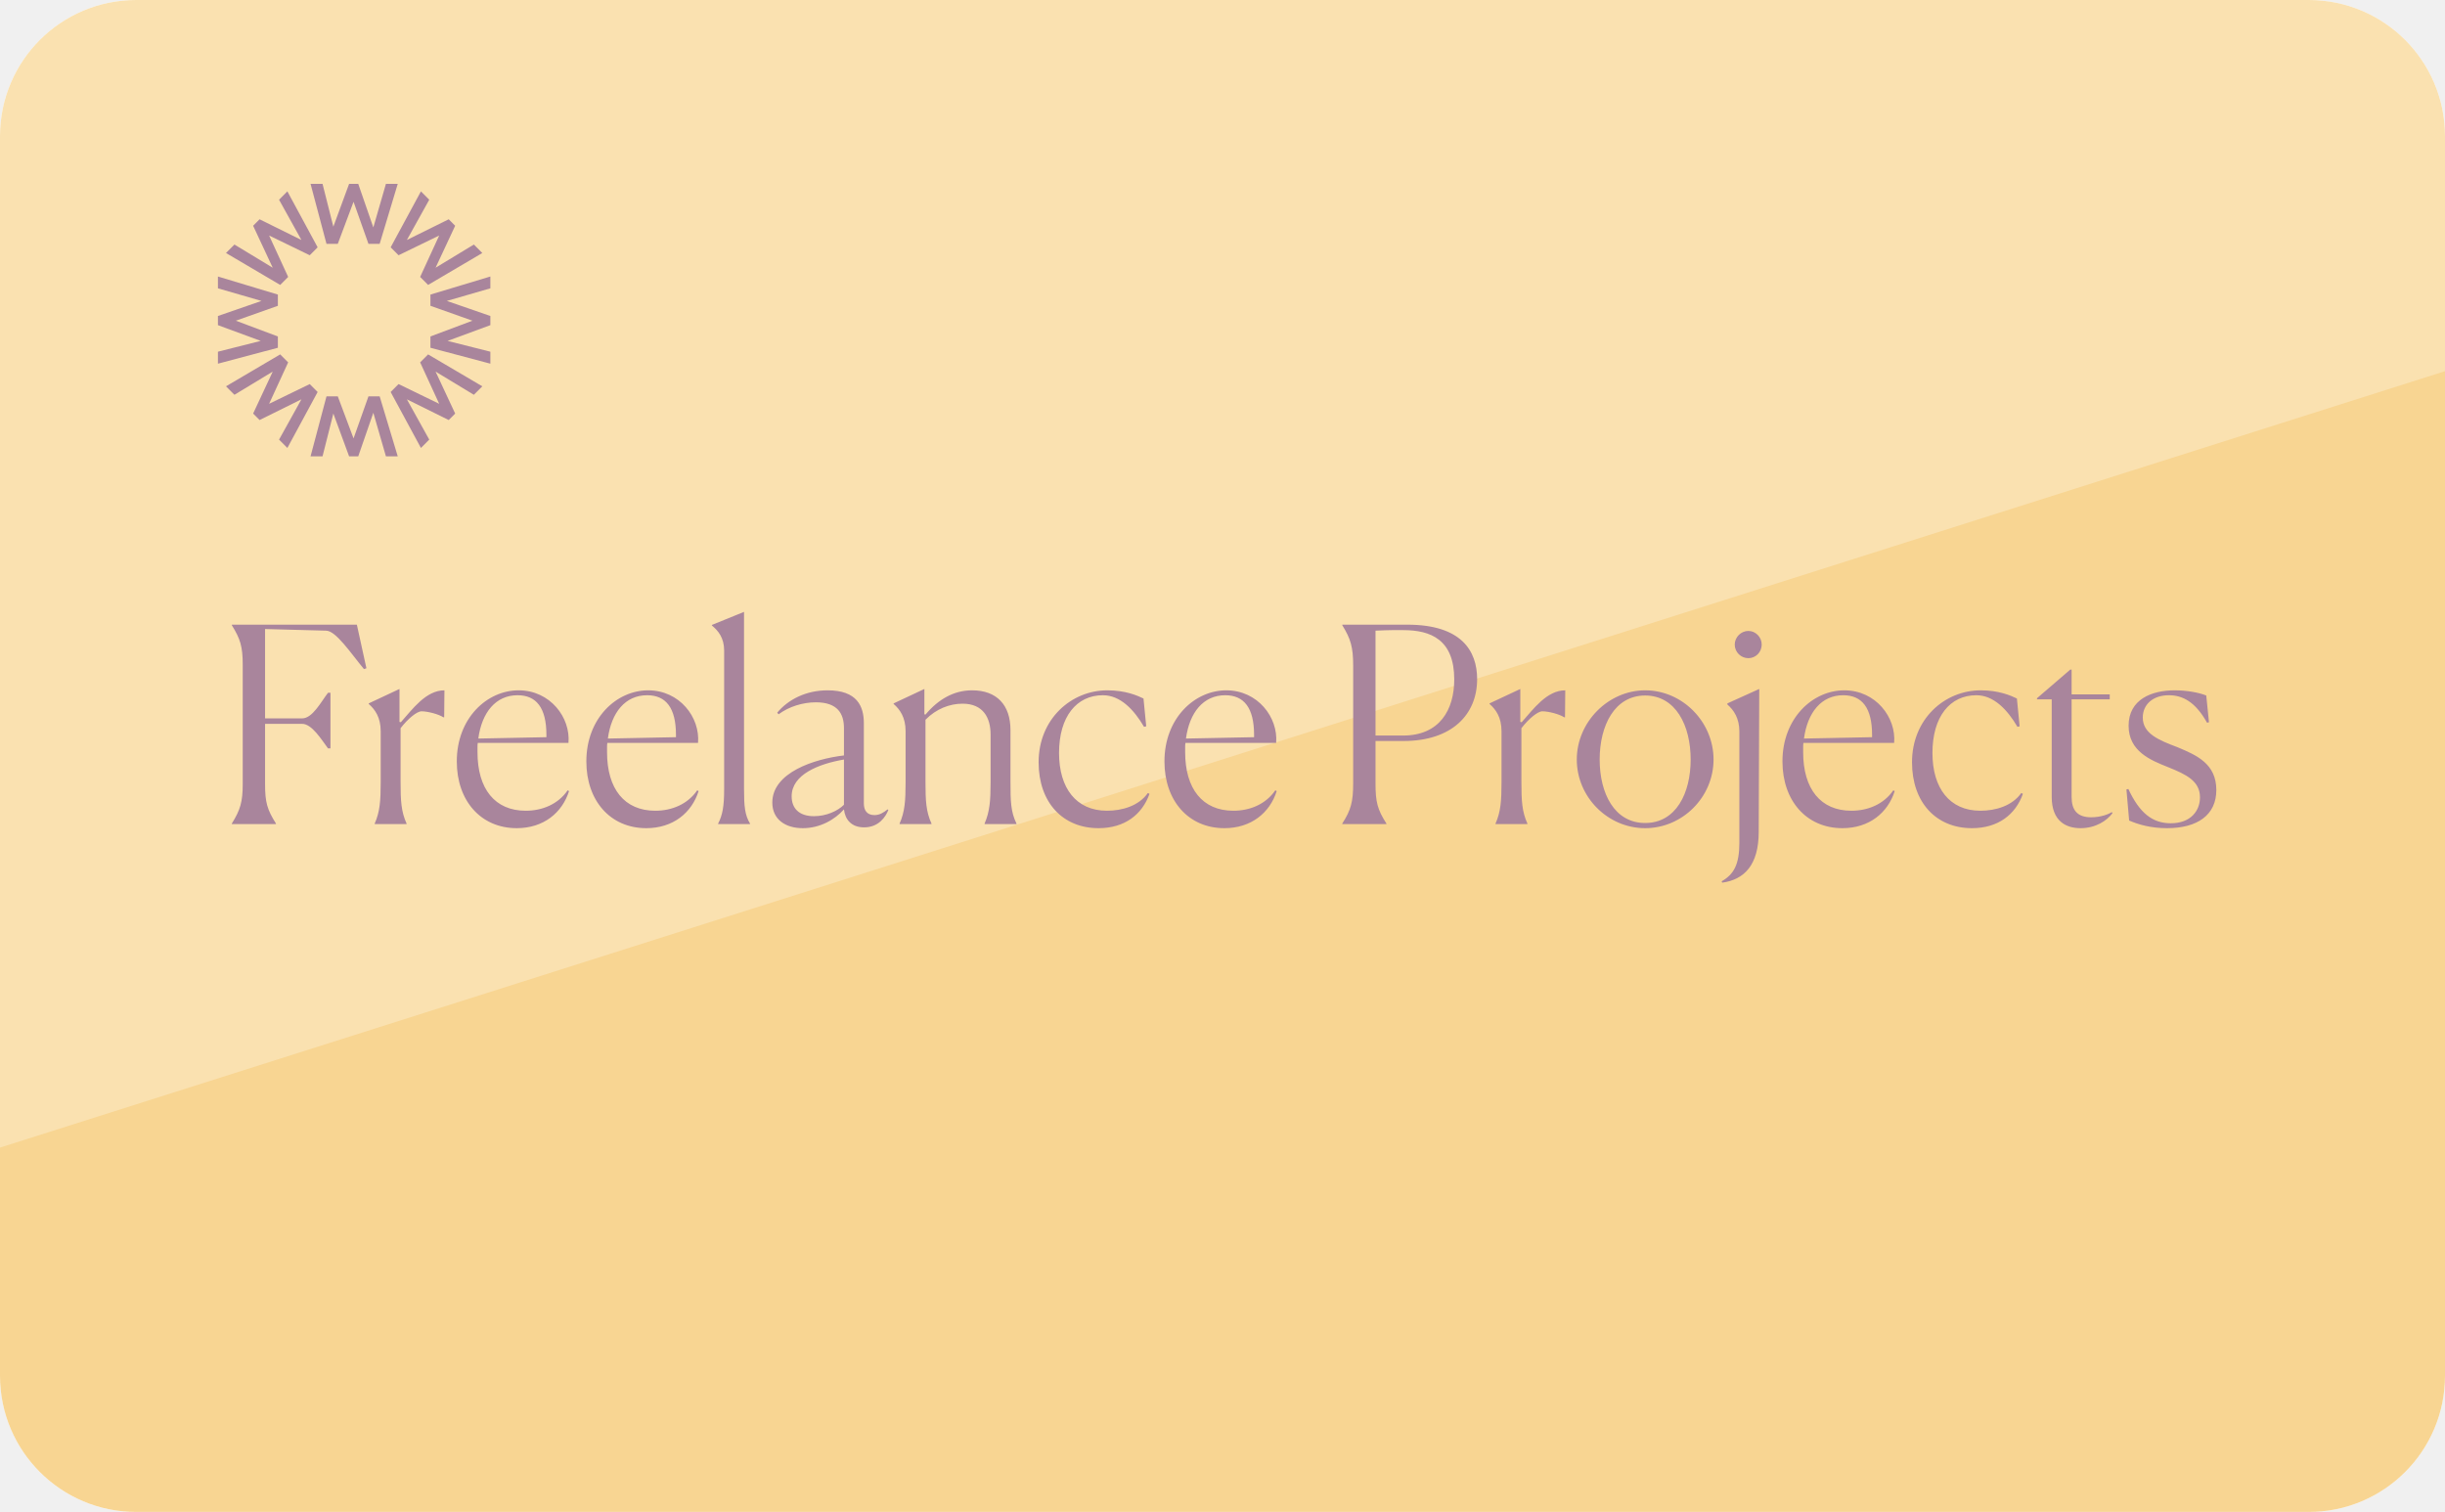
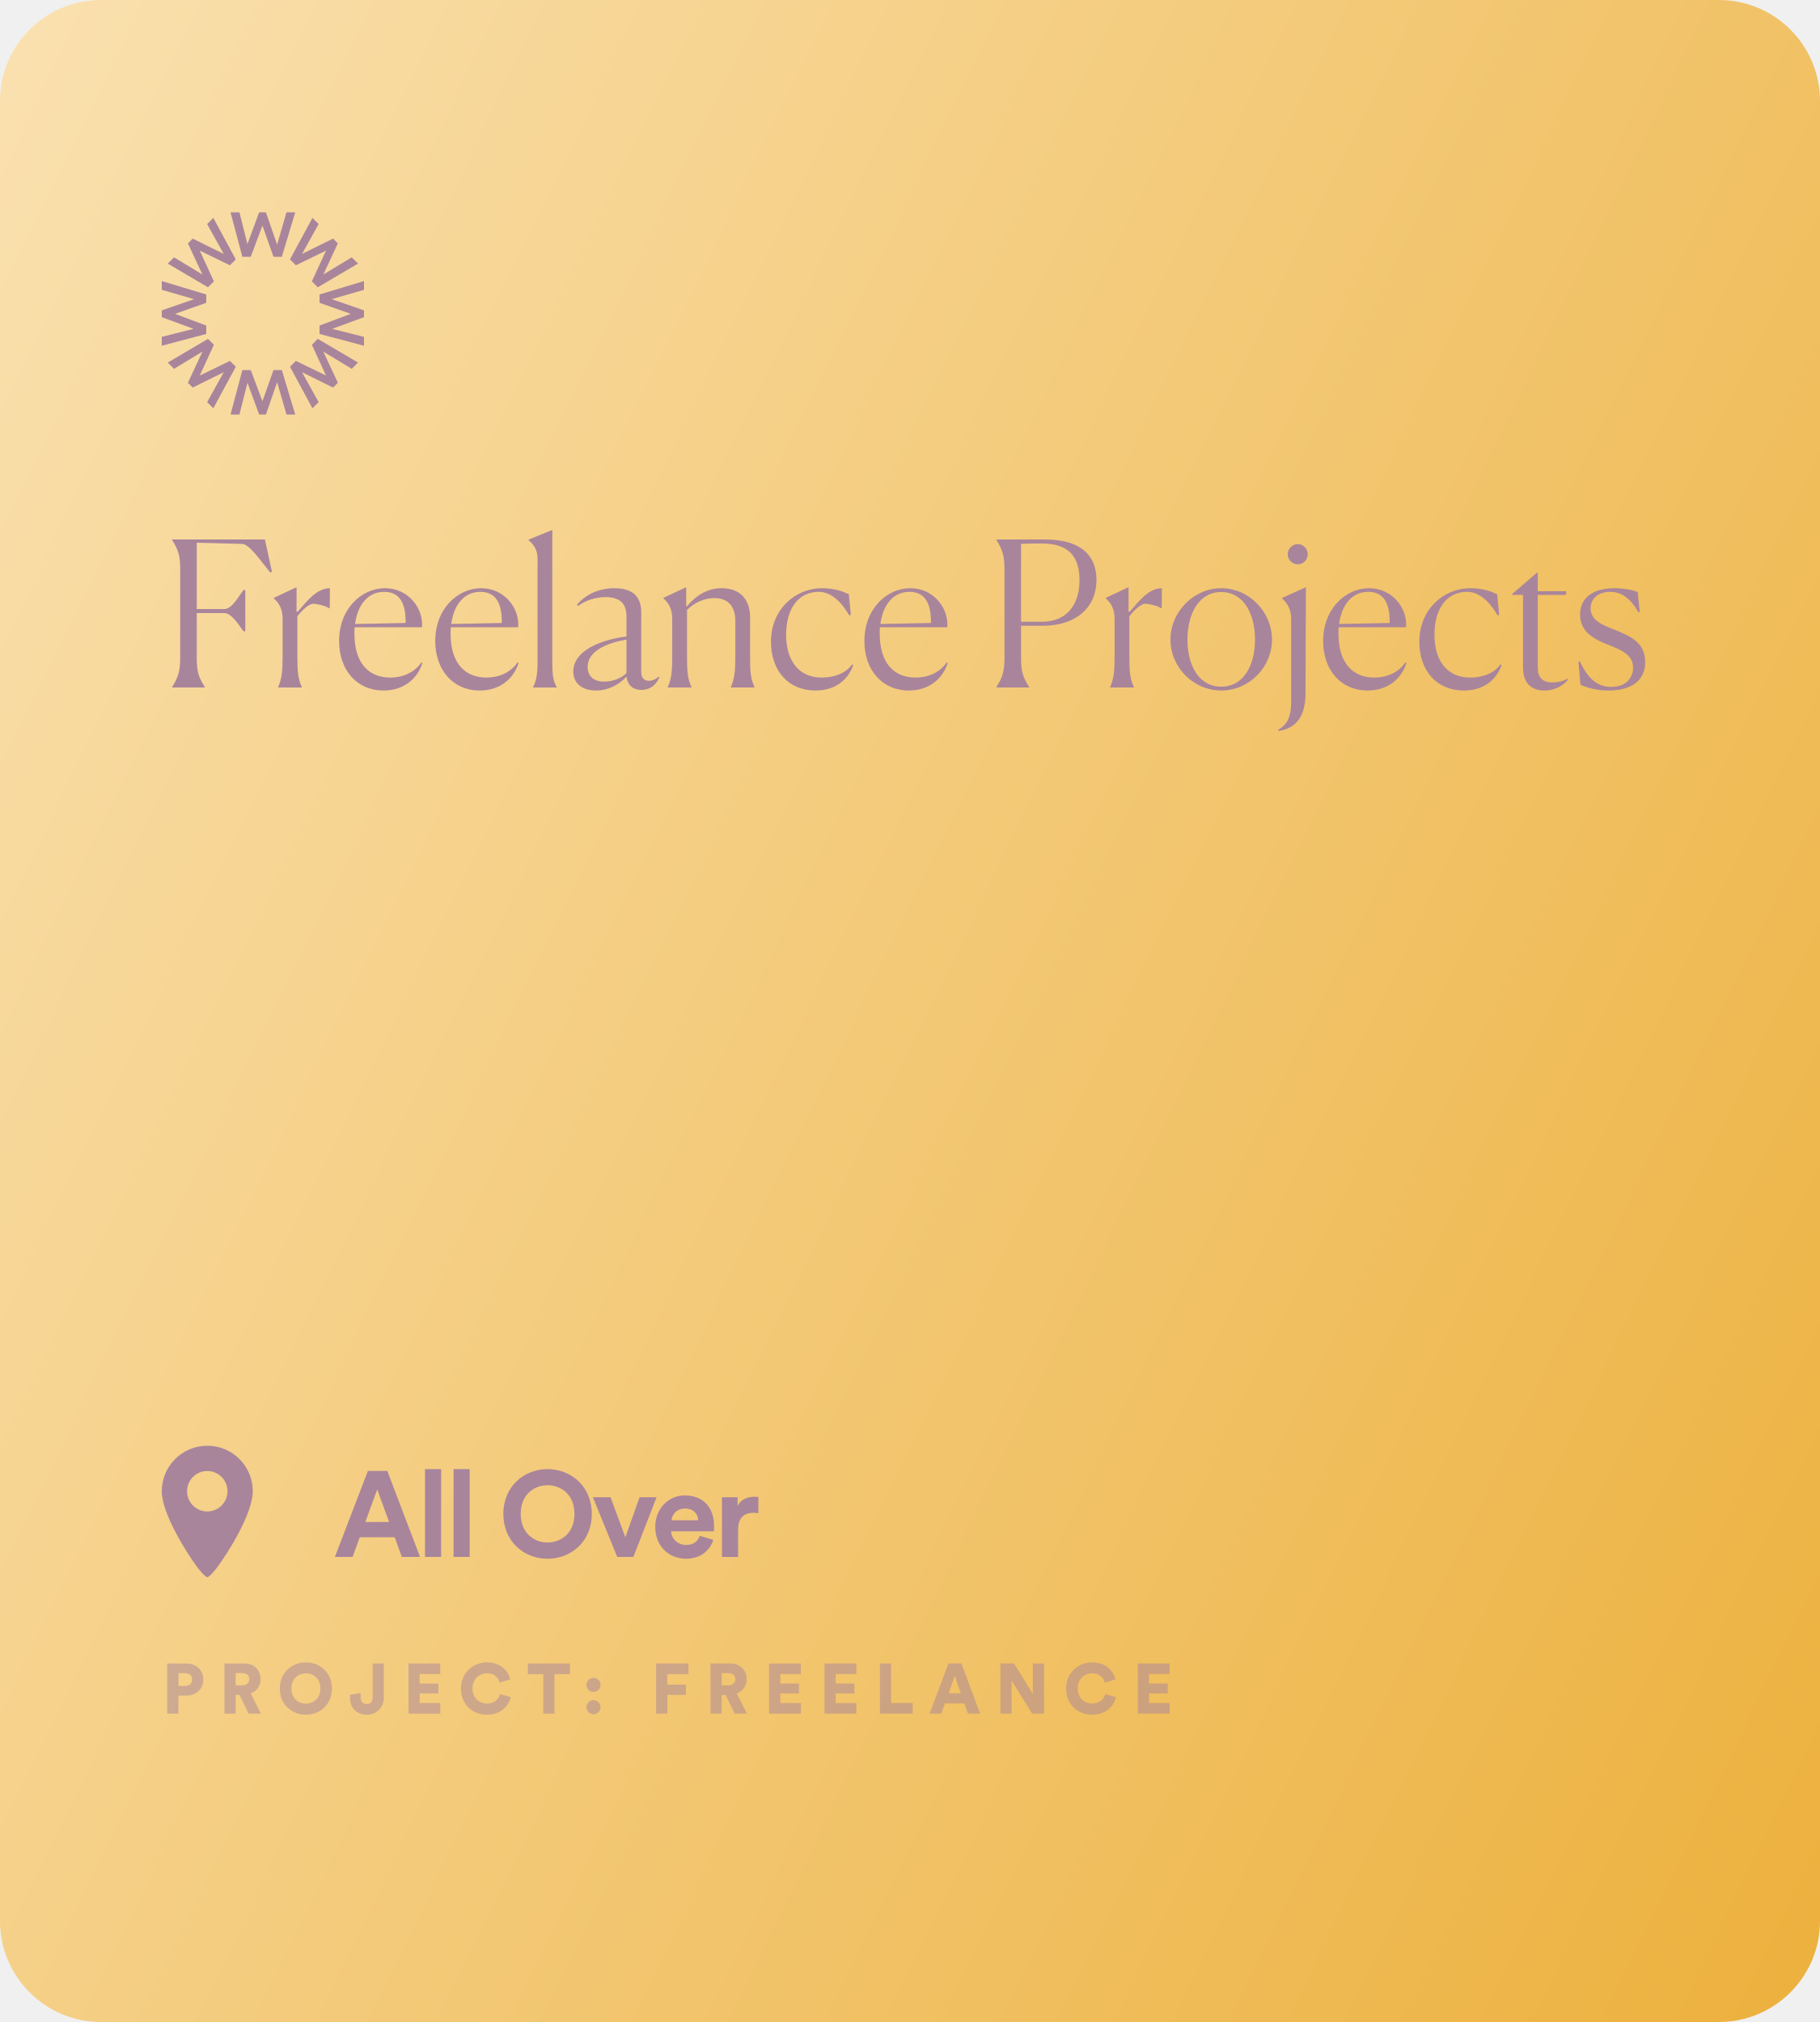
- <svg xmlns="http://www.w3.org/2000/svg" width="359" height="222" viewBox="0 0 359 222" fill="none">
-   <g id="Group 25 Copy 10">
-     <g id="Group 23">
-       <rect id="Mask" width="359" height="222" rx="20" fill="white" />
-       <mask id="mask0" mask-type="alpha" maskUnits="userSpaceOnUse" x="0" y="0" width="359" height="222">
-         <rect id="Mask_2" width="359" height="222" rx="20" fill="white" />
-       </mask>
-       <g mask="url(#mask0)">
-         <g id="Group 23_2">
-           <rect id="Rectangle" width="359" height="222" fill="#F8D592" />
-           <path id="Gradient BG Copy" fill-rule="evenodd" clip-rule="evenodd" d="M0 0H359V54.5L0 168.5L0 0Z" fill="#FAE1B0" />
-         </g>
-       </g>
-     </g>
-     <g id="Group 143">
-       <path id="Combined Shape" fill-rule="evenodd" clip-rule="evenodd" d="M49.598 35.8L51.912 29.629L54.1 35.8H55.747L58.4 27H56.665L54.816 33.393L52.603 27H51.258L48.945 33.282L47.36 27H45.6L47.939 35.8H49.598ZM39.513 34.58L42.31 40.661L41.142 41.835L33.183 37.149L34.422 35.904L40.044 39.31L37.167 33.148L38.114 32.197L44.258 35.237L40.973 29.325L42.195 28.098L46.639 36.313L45.479 37.478L39.513 34.58ZM39.513 59.291L42.31 53.209L41.142 52.036L33.183 56.722L34.422 57.966L40.044 54.561L37.167 60.723L38.114 61.674L44.258 58.633L40.973 64.546L42.195 65.773L46.639 57.557L45.479 56.393L39.513 59.291ZM51.912 64.371L49.598 58.2H47.939L45.6 67H47.36L48.945 60.718L51.258 67H52.603L54.816 60.607L56.665 67H58.4L55.747 58.2H54.1L51.912 64.371ZM40.8 49.402L34.629 47.088L40.8 44.9V43.253L32 40.6V42.335L38.393 44.184L32 46.397V47.742L38.282 50.055L32 51.64V53.4L40.8 51.061V49.402ZM64.487 34.58L61.69 40.661L62.858 41.835L70.817 37.149L69.578 35.904L63.956 39.31L66.833 33.148L65.886 32.197L59.742 35.237L63.027 29.325L61.805 28.098L57.361 36.313L58.521 37.478L64.487 34.58ZM61.69 53.209L64.487 59.291L58.521 56.393L57.361 57.557L61.805 65.773L63.027 64.546L59.742 58.633L65.886 61.674L66.833 60.723L63.956 54.561L69.578 57.966L70.817 56.722L62.858 52.036L61.69 53.209ZM69.371 47.088L63.2 49.402V51.061L72 53.4V51.64L65.718 50.055L72 47.742V46.397L65.607 44.184L72 42.335V40.6L63.2 43.253V44.9L69.371 47.088Z" fill="#A9859C" />
-       <path id="Freelance Projects" d="M40.52 121V120.92C39.24 118.88 38.92 117.84 38.92 115.12V106.28H44.36C45.8 106.28 47.2 108.6 48.16 109.88H48.52V101.72H48.16C47.12 103.08 45.88 105.48 44.36 105.48H38.92V92.36L47.88 92.6C49.32 92.6 51.52 95.92 53.44 98.24L53.8 98.12L52.4 91.72H34.04V91.8C35.28 93.8 35.64 94.92 35.64 97.6V115.12C35.64 117.76 35.28 118.92 34.04 120.92V121H40.52ZM55.018 120.92V121H59.698V120.92C58.898 119.16 58.818 117.56 58.818 114.8V106.92C59.898 105.52 61.218 104.44 61.898 104.44C62.818 104.44 64.458 104.88 65.098 105.32H65.218L65.258 101.36C62.538 101.36 60.578 104.12 58.858 106.04L58.658 106V101.16L54.138 103.28V103.36C55.058 104.16 55.898 105.32 55.898 107.36V114.84C55.898 117.6 55.778 119.2 55.018 120.92ZM83.55 116.16L83.35 116.04C81.95 118.08 79.63 119.04 77.19 119.04C72.67 119.04 70.11 115.84 70.11 110.44V109.76C70.11 109.52 70.11 109.28 70.15 109.08H83.47C83.79 105.36 80.79 101.36 76.15 101.36C71.51 101.36 67.07 105.44 67.07 111.8C67.07 117.56 70.59 121.6 75.87 121.6C79.83 121.6 82.55 119.32 83.55 116.16ZM75.99 102.08C78.75 102.08 80.23 103.92 80.23 107.92V108.24L70.23 108.44C70.75 104.6 72.79 102.08 75.99 102.08ZM102.573 116.16L102.373 116.04C100.973 118.08 98.653 119.04 96.213 119.04C91.693 119.04 89.133 115.84 89.133 110.44V109.76C89.133 109.52 89.133 109.28 89.173 109.08H102.493C102.813 105.36 99.813 101.36 95.173 101.36C90.533 101.36 86.093 105.44 86.093 111.8C86.093 117.56 89.613 121.6 94.893 121.6C98.853 121.6 101.573 119.32 102.573 116.16ZM95.013 102.08C97.773 102.08 99.253 103.92 99.253 107.92V108.24L89.253 108.44C89.773 104.6 91.813 102.08 95.013 102.08ZM105.446 120.92V121H110.126V120.92C109.366 119.68 109.246 118.36 109.246 115.84V89.84L104.526 91.76V91.84C105.446 92.6 106.326 93.64 106.326 95.52V115.88C106.326 118.4 106.086 119.68 105.446 120.92ZM119.519 119.84C117.279 119.84 116.239 118.64 116.239 116.92C116.239 113.72 120.199 112.16 123.919 111.52V118.16C122.999 119.08 121.319 119.84 119.519 119.84ZM126.879 121.48C128.999 121.48 130.039 119.96 130.439 118.92L130.319 118.84C129.719 119.32 129.159 119.68 128.399 119.68C127.279 119.68 126.839 118.96 126.839 117.96V106.2C126.839 103.68 125.839 101.36 121.519 101.36C118.319 101.36 115.719 102.72 114.119 104.64L114.319 104.88C115.879 103.72 117.919 103.12 119.799 103.12C122.999 103.12 123.919 104.8 123.919 106.92V110.92C119.519 111.44 113.399 113.44 113.399 117.84C113.399 120.28 115.279 121.6 117.879 121.6C120.439 121.6 122.599 120.32 123.919 118.84C124.079 120.32 124.999 121.48 126.879 121.48ZM136.769 121V120.92C135.969 119.16 135.889 117.56 135.889 114.8V105.68C137.449 104.08 139.449 103.32 141.329 103.32C144.369 103.32 145.449 105.4 145.449 107.84V114.84C145.449 117.52 145.329 119.16 144.569 120.92V121H149.249V120.92C148.409 119.2 148.369 117.64 148.369 114.8V107.2C148.369 103.56 146.409 101.36 142.729 101.36C140.049 101.36 137.769 102.68 135.889 104.92L135.729 104.88V101.16L131.209 103.28V103.36C132.129 104.16 132.969 105.32 132.969 107.36V114.84C132.969 117.6 132.849 119.2 132.089 120.92V121H136.769ZM168.78 116.56L168.54 116.44C167.22 118.32 164.78 119.04 162.54 119.04C158.02 119.04 155.5 115.72 155.5 110.56C155.5 105.24 158.06 102.08 161.94 102.08C164.5 102.08 166.5 104.2 167.98 106.72L168.3 106.64L167.9 102.56C166.98 102.12 165.26 101.36 162.58 101.36C157.3 101.36 152.5 105.56 152.5 111.92C152.5 117.84 156.06 121.6 161.3 121.6C165.14 121.6 167.7 119.6 168.78 116.56ZM187.456 116.16L187.256 116.04C185.856 118.08 183.536 119.04 181.096 119.04C176.576 119.04 174.016 115.84 174.016 110.44V109.76C174.016 109.52 174.016 109.28 174.056 109.08H187.376C187.696 105.36 184.696 101.36 180.056 101.36C175.416 101.36 170.976 105.44 170.976 111.8C170.976 117.56 174.496 121.6 179.776 121.6C183.736 121.6 186.456 119.32 187.456 116.16ZM179.896 102.08C182.656 102.08 184.136 103.92 184.136 107.92V108.24L174.136 108.44C174.656 104.6 176.696 102.08 179.896 102.08ZM197.087 120.92V121H203.567V120.92C202.247 118.84 201.967 117.76 201.967 115V108.8H206.087C213.087 108.8 216.887 105 216.887 99.72C216.887 95.48 214.487 91.72 206.647 91.72H197.087V91.8C198.327 93.8 198.687 95.04 198.687 97.72V115C198.687 117.72 198.367 118.92 197.087 120.92ZM206.047 92.52C210.087 92.52 213.527 93.92 213.527 99.76C213.527 104.24 211.367 108 206.007 108H201.967V92.6C202.967 92.56 203.807 92.52 204.407 92.52H206.047ZM219.589 120.92V121H224.269V120.92C223.469 119.16 223.389 117.56 223.389 114.8V106.92C224.469 105.52 225.789 104.44 226.469 104.44C227.389 104.44 229.029 104.88 229.669 105.32H229.789L229.829 101.36C227.109 101.36 225.149 104.12 223.429 106.04L223.229 106V101.16L218.709 103.28V103.36C219.629 104.16 220.469 105.32 220.469 107.36V114.84C220.469 117.6 220.349 119.2 219.589 120.92ZM241.56 121.6C247.04 121.6 251.6 117.04 251.6 111.52C251.6 106 247.04 101.36 241.56 101.36C236.16 101.36 231.52 106 231.52 111.52C231.52 117.04 236.08 121.6 241.56 121.6ZM241.56 120.84C237.04 120.84 234.88 116.48 234.88 111.52C234.88 106.52 237.08 102.12 241.56 102.12C246.04 102.12 248.24 106.52 248.24 111.52C248.24 116.48 246.08 120.84 241.56 120.84ZM258.671 94.64C258.671 93.56 257.791 92.64 256.711 92.64C255.631 92.64 254.711 93.56 254.711 94.64C254.711 95.76 255.631 96.64 256.711 96.64C257.791 96.64 258.671 95.76 258.671 94.64ZM252.791 129.4L252.871 129.6C256.111 129.16 258.231 127 258.231 122.16L258.311 101.16L253.631 103.28V103.44C254.551 104.24 255.391 105.44 255.391 107.4V123.76C255.391 126.96 254.551 128.4 252.791 129.4ZM278.198 116.16L277.998 116.04C276.598 118.08 274.278 119.04 271.838 119.04C267.318 119.04 264.758 115.84 264.758 110.44V109.76C264.758 109.52 264.758 109.28 264.798 109.08H278.118C278.438 105.36 275.438 101.36 270.798 101.36C266.158 101.36 261.718 105.44 261.718 111.8C261.718 117.56 265.238 121.6 270.518 121.6C274.478 121.6 277.198 119.32 278.198 116.16ZM270.638 102.08C273.398 102.08 274.878 103.92 274.878 107.92V108.24L264.878 108.44C265.398 104.6 267.438 102.08 270.638 102.08ZM297.022 116.56L296.782 116.44C295.462 118.32 293.022 119.04 290.782 119.04C286.262 119.04 283.742 115.72 283.742 110.56C283.742 105.24 286.302 102.08 290.182 102.08C292.742 102.08 294.742 104.2 296.222 106.72L296.542 106.64L296.142 102.56C295.222 102.12 293.502 101.36 290.822 101.36C285.542 101.36 280.742 105.56 280.742 111.92C280.742 117.84 284.302 121.6 289.542 121.6C293.382 121.6 295.942 119.6 297.022 116.56ZM305.494 121.6C307.734 121.6 309.374 120.48 310.174 119.4L310.094 119.24C309.654 119.52 308.494 120 307.054 120C305.014 120 304.174 118.96 304.174 117V102.68H309.774V101.96H304.174V98.32H303.974L299.094 102.52V102.68H301.254V117C301.254 120.6 303.374 121.6 305.494 121.6ZM324.344 106.04L323.944 102.12C322.864 101.68 321.064 101.36 319.304 101.36C315.944 101.36 312.544 102.68 312.544 106.56C312.544 110.28 315.704 111.6 318.344 112.64C321.024 113.72 323.024 114.68 323.024 117.08C323.024 119.04 321.664 120.88 318.744 120.88C316.024 120.88 314.144 119.36 312.504 115.84L312.224 115.92L312.624 120.48C314.024 121.08 315.824 121.6 318.184 121.6C322.624 121.6 325.424 119.68 325.424 116C325.424 112.12 322.504 110.88 319.744 109.72C316.984 108.68 314.624 107.72 314.624 105.36C314.624 103.44 316.104 102.08 318.464 102.08C320.384 102.08 322.304 102.96 324.064 106.12L324.344 106.04Z" fill="#A9859C" />
-     </g>
-   </g>
+ <svg xmlns="http://www.w3.org/2000/svg" width="360" height="400" viewBox="0 0 360 400" fill="none">
+   <rect width="360" height="400" rx="20" fill="url(#paint0_linear)" />
+   <path fill-rule="evenodd" clip-rule="evenodd" d="M49.598 50.8L51.912 44.629L54.1 50.8H55.747L58.4 42H56.665L54.816 48.393L52.603 42H51.258L48.945 48.282L47.36 42H45.6L47.939 50.8H49.598ZM39.513 49.58L42.31 55.661L41.142 56.835L33.183 52.149L34.422 50.904L40.044 54.31L37.167 48.148L38.114 47.197L44.258 50.237L40.973 44.325L42.195 43.098L46.639 51.313L45.479 52.478L39.513 49.58ZM39.513 74.291L42.31 68.21L41.142 67.036L33.183 71.722L34.422 72.966L40.044 69.561L37.167 75.723L38.114 76.674L44.258 73.633L40.973 79.546L42.195 80.773L46.639 72.557L45.479 71.393L39.513 74.291ZM51.912 79.371L49.598 73.2H47.939L45.6 82H47.36L48.945 75.718L51.258 82H52.603L54.816 75.607L56.665 82H58.4L55.747 73.2H54.1L51.912 79.371ZM40.8 64.402L34.629 62.088L40.8 59.9V58.253L32 55.6V57.335L38.393 59.184L32 61.397V62.742L38.282 65.055L32 66.64V68.4L40.8 66.061V64.402ZM64.487 49.58L61.69 55.661L62.858 56.835L70.817 52.149L69.578 50.904L63.956 54.31L66.833 48.148L65.886 47.197L59.742 50.237L63.027 44.325L61.805 43.098L57.361 51.313L58.521 52.478L64.487 49.58ZM61.69 68.21L64.487 74.291L58.521 71.393L57.361 72.557L61.805 80.773L63.027 79.546L59.742 73.633L65.886 76.674L66.833 75.723L63.956 69.561L69.578 72.966L70.817 71.722L62.858 67.036L61.69 68.21ZM69.371 62.088L63.2 64.402V66.061L72 68.4V66.64L65.718 65.055L72 62.742V61.397L65.607 59.184L72 57.335V55.6L63.2 58.253V59.9L69.371 62.088Z" fill="#A9859C" />
+   <path d="M40.52 136V135.92C39.24 133.88 38.92 132.84 38.92 130.12V121.28H44.36C45.8 121.28 47.2 123.6 48.16 124.88H48.52V116.72H48.16C47.12 118.08 45.88 120.48 44.36 120.48H38.92V107.36L47.88 107.6C49.32 107.6 51.52 110.92 53.44 113.24L53.8 113.12L52.4 106.72H34.04V106.8C35.28 108.8 35.64 109.92 35.64 112.6V130.12C35.64 132.76 35.28 133.92 34.04 135.92V136H40.52ZM55.018 135.92V136H59.698V135.92C58.898 134.16 58.818 132.56 58.818 129.8V121.92C59.898 120.52 61.218 119.44 61.898 119.44C62.818 119.44 64.458 119.88 65.098 120.32H65.218L65.258 116.36C62.538 116.36 60.578 119.12 58.858 121.04L58.658 121V116.16L54.138 118.28V118.36C55.058 119.16 55.898 120.32 55.898 122.36V129.84C55.898 132.6 55.778 134.2 55.018 135.92ZM83.55 131.16L83.35 131.04C81.95 133.08 79.63 134.04 77.19 134.04C72.67 134.04 70.11 130.84 70.11 125.44V124.76C70.11 124.52 70.11 124.28 70.15 124.08H83.47C83.79 120.36 80.79 116.36 76.15 116.36C71.51 116.36 67.07 120.44 67.07 126.8C67.07 132.56 70.59 136.6 75.87 136.6C79.83 136.6 82.55 134.32 83.55 131.16ZM75.99 117.08C78.75 117.08 80.23 118.92 80.23 122.92V123.24L70.23 123.44C70.75 119.6 72.79 117.08 75.99 117.08ZM102.573 131.16L102.373 131.04C100.973 133.08 98.653 134.04 96.213 134.04C91.693 134.04 89.133 130.84 89.133 125.44V124.76C89.133 124.52 89.133 124.28 89.173 124.08H102.493C102.813 120.36 99.813 116.36 95.173 116.36C90.533 116.36 86.093 120.44 86.093 126.8C86.093 132.56 89.613 136.6 94.893 136.6C98.853 136.6 101.573 134.32 102.573 131.16ZM95.013 117.08C97.773 117.08 99.253 118.92 99.253 122.92V123.24L89.253 123.44C89.773 119.6 91.813 117.08 95.013 117.08ZM105.446 135.92V136H110.126V135.92C109.366 134.68 109.246 133.36 109.246 130.84V104.84L104.526 106.76V106.84C105.446 107.6 106.326 108.64 106.326 110.52V130.88C106.326 133.4 106.086 134.68 105.446 135.92ZM119.519 134.84C117.279 134.84 116.239 133.64 116.239 131.92C116.239 128.72 120.199 127.16 123.919 126.52V133.16C122.999 134.08 121.319 134.84 119.519 134.84ZM126.879 136.48C128.999 136.48 130.039 134.96 130.439 133.92L130.319 133.84C129.719 134.32 129.159 134.68 128.399 134.68C127.279 134.68 126.839 133.96 126.839 132.96V121.2C126.839 118.68 125.839 116.36 121.519 116.36C118.319 116.36 115.719 117.72 114.119 119.64L114.319 119.88C115.879 118.72 117.919 118.12 119.799 118.12C122.999 118.12 123.919 119.8 123.919 121.92V125.92C119.519 126.44 113.399 128.44 113.399 132.84C113.399 135.28 115.279 136.6 117.879 136.6C120.439 136.6 122.599 135.32 123.919 133.84C124.079 135.32 124.999 136.48 126.879 136.48ZM136.769 136V135.92C135.969 134.16 135.889 132.56 135.889 129.8V120.68C137.449 119.08 139.449 118.32 141.329 118.32C144.369 118.32 145.449 120.4 145.449 122.84V129.84C145.449 132.52 145.329 134.16 144.569 135.92V136H149.249V135.92C148.409 134.2 148.369 132.64 148.369 129.8V122.2C148.369 118.56 146.409 116.36 142.729 116.36C140.049 116.36 137.769 117.68 135.889 119.92L135.729 119.88V116.16L131.209 118.28V118.36C132.129 119.16 132.969 120.32 132.969 122.36V129.84C132.969 132.6 132.849 134.2 132.089 135.92V136H136.769ZM168.78 131.56L168.54 131.44C167.22 133.32 164.78 134.04 162.54 134.04C158.02 134.04 155.5 130.72 155.5 125.56C155.5 120.24 158.06 117.08 161.94 117.08C164.5 117.08 166.5 119.2 167.98 121.72L168.3 121.64L167.9 117.56C166.98 117.12 165.26 116.36 162.58 116.36C157.3 116.36 152.5 120.56 152.5 126.92C152.5 132.84 156.06 136.6 161.3 136.6C165.14 136.6 167.7 134.6 168.78 131.56ZM187.456 131.16L187.256 131.04C185.856 133.08 183.536 134.04 181.096 134.04C176.576 134.04 174.016 130.84 174.016 125.44V124.76C174.016 124.52 174.016 124.28 174.056 124.08H187.376C187.696 120.36 184.696 116.36 180.056 116.36C175.416 116.36 170.976 120.44 170.976 126.8C170.976 132.56 174.496 136.6 179.776 136.6C183.736 136.6 186.456 134.32 187.456 131.16ZM179.896 117.08C182.656 117.08 184.136 118.92 184.136 122.92V123.24L174.136 123.44C174.656 119.6 176.696 117.08 179.896 117.08ZM197.087 135.92V136H203.567V135.92C202.247 133.84 201.967 132.76 201.967 130V123.8H206.087C213.087 123.8 216.887 120 216.887 114.72C216.887 110.48 214.487 106.72 206.647 106.72H197.087V106.8C198.327 108.8 198.687 110.04 198.687 112.72V130C198.687 132.72 198.367 133.92 197.087 135.92ZM206.047 107.52C210.087 107.52 213.527 108.92 213.527 114.76C213.527 119.24 211.367 123 206.007 123H201.967V107.6C202.967 107.56 203.807 107.52 204.407 107.52H206.047ZM219.589 135.92V136H224.269V135.92C223.469 134.16 223.389 132.56 223.389 129.8V121.92C224.469 120.52 225.789 119.44 226.469 119.44C227.389 119.44 229.029 119.88 229.669 120.32H229.789L229.829 116.36C227.109 116.36 225.149 119.12 223.429 121.04L223.229 121V116.16L218.709 118.28V118.36C219.629 119.16 220.469 120.32 220.469 122.36V129.84C220.469 132.6 220.349 134.2 219.589 135.92ZM241.56 136.6C247.04 136.6 251.6 132.04 251.6 126.52C251.6 121 247.04 116.36 241.56 116.36C236.16 116.36 231.52 121 231.52 126.52C231.52 132.04 236.08 136.6 241.56 136.6ZM241.56 135.84C237.04 135.84 234.88 131.48 234.88 126.52C234.88 121.52 237.08 117.12 241.56 117.12C246.04 117.12 248.24 121.52 248.24 126.52C248.24 131.48 246.08 135.84 241.56 135.84ZM258.671 109.64C258.671 108.56 257.791 107.64 256.711 107.64C255.631 107.64 254.711 108.56 254.711 109.64C254.711 110.76 255.631 111.64 256.711 111.64C257.791 111.64 258.671 110.76 258.671 109.64ZM252.791 144.4L252.871 144.6C256.111 144.16 258.231 142 258.231 137.16L258.311 116.16L253.631 118.28V118.44C254.551 119.24 255.391 120.44 255.391 122.4V138.76C255.391 141.96 254.551 143.4 252.791 144.4ZM278.198 131.16L277.998 131.04C276.598 133.08 274.278 134.04 271.838 134.04C267.318 134.04 264.758 130.84 264.758 125.44V124.76C264.758 124.52 264.758 124.28 264.798 124.08H278.118C278.438 120.36 275.438 116.36 270.798 116.36C266.158 116.36 261.718 120.44 261.718 126.8C261.718 132.56 265.238 136.6 270.518 136.6C274.478 136.6 277.198 134.32 278.198 131.16ZM270.638 117.08C273.398 117.08 274.878 118.92 274.878 122.92V123.24L264.878 123.44C265.398 119.6 267.438 117.08 270.638 117.08ZM297.022 131.56L296.782 131.44C295.462 133.32 293.022 134.04 290.782 134.04C286.262 134.04 283.742 130.72 283.742 125.56C283.742 120.24 286.302 117.08 290.182 117.08C292.742 117.08 294.742 119.2 296.222 121.72L296.542 121.64L296.142 117.56C295.222 117.12 293.502 116.36 290.822 116.36C285.542 116.36 280.742 120.56 280.742 126.92C280.742 132.84 284.302 136.6 289.542 136.6C293.382 136.6 295.942 134.6 297.022 131.56ZM305.494 136.6C307.734 136.6 309.374 135.48 310.174 134.4L310.094 134.24C309.654 134.52 308.494 135 307.054 135C305.014 135 304.174 133.96 304.174 132V117.68H309.774V116.96H304.174V113.32H303.974L299.094 117.52V117.68H301.254V132C301.254 135.6 303.374 136.6 305.494 136.6ZM324.344 121.04L323.944 117.12C322.864 116.68 321.064 116.36 319.304 116.36C315.944 116.36 312.544 117.68 312.544 121.56C312.544 125.28 315.704 126.6 318.344 127.64C321.024 128.72 323.024 129.68 323.024 132.08C323.024 134.04 321.664 135.88 318.744 135.88C316.024 135.88 314.144 134.36 312.504 130.84L312.224 130.92L312.624 135.48C314.024 136.08 315.824 136.6 318.184 136.6C322.624 136.6 325.424 134.68 325.424 131C325.424 127.12 322.504 125.88 319.744 124.72C316.984 123.68 314.624 122.72 314.624 120.36C314.624 118.44 316.104 117.08 318.464 117.08C320.384 117.08 322.304 117.96 324.064 121.12L324.344 121.04Z" fill="#A9859C" />
+   <path d="M35.304 333.526V330.992H36.592C37.432 330.992 38.006 331.468 38.006 332.266C38.006 333.036 37.432 333.526 36.592 333.526H35.304ZM36.816 335.43C38.832 335.43 40.218 334.128 40.218 332.252C40.218 330.404 38.832 329.074 36.816 329.074H33.078V339H35.29V335.43H36.816ZM49.17 339H51.606L49.59 334.982C50.808 334.548 51.55 333.526 51.55 332.182C51.55 330.418 50.29 329.074 48.33 329.074H44.396V339H46.608V335.304H47.392L49.17 339ZM46.608 333.4V330.992H47.91C48.82 330.992 49.31 331.454 49.31 332.196C49.31 332.896 48.82 333.4 47.91 333.4H46.608ZM57.64 334.03C57.64 331.958 59.124 331.02 60.51 331.02C61.882 331.02 63.366 331.958 63.366 334.03C63.366 336.102 61.882 337.026 60.51 337.026C59.124 337.026 57.64 336.102 57.64 334.03ZM55.344 334.044C55.344 337.18 57.71 339.21 60.51 339.21C63.296 339.21 65.662 337.18 65.662 334.044C65.662 330.894 63.296 328.864 60.51 328.864C57.71 328.864 55.344 330.894 55.344 334.044ZM69.24 335.934C69.24 337.908 70.599 339.21 72.558 339.21C74.532 339.21 75.918 337.698 75.918 335.892V329.074H73.707V335.836C73.707 336.578 73.272 337.11 72.544 337.11C71.9 337.11 71.341 336.704 71.341 335.822V334.912L69.24 335.276V335.934ZM87.096 339V336.9H83.008V334.996H86.704V333.05H83.008V331.16H87.082V329.074H80.796V339H87.096ZM96.322 339.21C99.402 339.21 100.718 337.11 101.04 335.738L98.926 335.136C98.73 335.85 98.044 336.998 96.322 336.998C94.838 336.998 93.466 335.92 93.466 334.058C93.466 331.972 94.964 331.02 96.294 331.02C98.044 331.02 98.674 332.182 98.828 332.868L100.914 332.21C100.592 330.782 99.276 328.864 96.294 328.864C93.522 328.864 91.17 330.964 91.17 334.058C91.17 337.152 93.466 339.21 96.322 339.21ZM112.74 331.188V329.074H104.41V331.188H107.462V339H109.674V331.188H112.74ZM116.001 337.726C116.001 338.468 116.631 339.126 117.401 339.126C118.157 339.126 118.801 338.468 118.801 337.726C118.801 336.956 118.157 336.326 117.401 336.326C116.631 336.326 116.001 336.956 116.001 337.726ZM116.001 333.316C116.001 334.058 116.631 334.716 117.401 334.716C118.157 334.716 118.801 334.058 118.801 333.316C118.801 332.546 118.157 331.916 117.401 331.916C116.631 331.916 116.001 332.546 116.001 333.316ZM132.008 339V335.29H135.676V333.274H131.994V331.174H136.18V329.074H129.782V339H132.008ZM145.313 339H147.749L145.733 334.982C146.951 334.548 147.693 333.526 147.693 332.182C147.693 330.418 146.433 329.074 144.473 329.074H140.539V339H142.751V335.304H143.535L145.313 339ZM142.751 333.4V330.992H144.053C144.963 330.992 145.453 331.454 145.453 332.196C145.453 332.896 144.963 333.4 144.053 333.4H142.751ZM158.43 339V336.9H154.342V334.996H158.038V333.05H154.342V331.16H158.416V329.074H152.13V339H158.43ZM169.392 339V336.9H165.304V334.996H169V333.05H165.304V331.16H169.378V329.074H163.092V339H169.392ZM180.55 339V336.886H176.266V329.074H174.054V339H180.55ZM191.461 339H193.869L190.173 329.074H187.611L183.873 339H186.197L186.911 336.984H190.747L191.461 339ZM188.857 331.538L190.047 334.968H187.639L188.857 331.538ZM206.516 339V329.074H204.304V335.108L200.58 329.074H197.892V339H200.09V332.476L204.178 339H206.516ZM216.03 339.21C219.11 339.21 220.426 337.11 220.748 335.738L218.634 335.136C218.438 335.85 217.752 336.998 216.03 336.998C214.546 336.998 213.174 335.92 213.174 334.058C213.174 331.972 214.672 331.02 216.002 331.02C217.752 331.02 218.382 332.182 218.536 332.868L220.622 332.21C220.3 330.782 218.984 328.864 216.002 328.864C213.23 328.864 210.878 330.964 210.878 334.058C210.878 337.152 213.174 339.21 216.03 339.21ZM231.367 339V336.9H227.279V334.996H230.975V333.05H227.279V331.16H231.353V329.074H225.067V339H231.367Z" fill="#A9859C" fill-opacity="0.5" />
+   <path d="M79.488 308H83.088L76.608 290.984H72.768L66.24 308H69.744L71.16 304.112H78.072L79.488 308ZM74.616 294.656L76.968 301.088H72.264L74.616 294.656ZM87.256 308V290.624H84.064V308H87.256ZM92.906 308V290.624H89.714V308H92.906ZM102.997 299.48C102.997 295.64 105.685 293.816 108.301 293.816C110.941 293.816 113.629 295.64 113.629 299.48C113.629 303.32 110.941 305.144 108.301 305.144C105.685 305.144 102.997 303.32 102.997 299.48ZM99.565 299.504C99.565 304.976 103.693 308.36 108.301 308.36C112.933 308.36 117.061 304.976 117.061 299.504C117.061 294.008 112.933 290.624 108.301 290.624C103.693 290.624 99.565 294.008 99.565 299.504ZM129.868 296.192H126.508L123.7 304.112L120.772 296.192H117.268L122.092 308H125.284L129.868 296.192ZM132.827 300.752C132.899 299.672 133.811 298.424 135.467 298.424C137.291 298.424 138.059 299.576 138.107 300.752H132.827ZM138.419 303.824C138.035 304.88 137.219 305.624 135.731 305.624C134.147 305.624 132.827 304.496 132.755 302.936H141.203C141.203 302.888 141.251 302.408 141.251 301.952C141.251 298.16 139.067 295.832 135.419 295.832C132.395 295.832 129.611 298.28 129.611 302.048C129.611 306.032 132.467 308.36 135.707 308.36C138.611 308.36 140.483 306.656 141.083 304.616L138.419 303.824ZM150.004 296.144C149.764 296.12 149.524 296.096 149.26 296.096C148.252 296.096 146.62 296.384 145.9 297.944V296.192H142.804V308H145.996V302.6C145.996 300.056 147.412 299.264 149.044 299.264C149.332 299.264 149.644 299.288 150.004 299.36V296.144Z" fill="#A9859C" />
+   <path fill-rule="evenodd" clip-rule="evenodd" d="M50 295C50 299.6 44.73 307.69 43 310C43 310 41.5 312 41 312C40.5 312 39 310 39 310C37.27 307.69 32 299.6 32 295C32 290.029 36.029 286 41 286C45.971 286 50 290.029 50 295ZM41 291C38.791 291 37 292.791 37 295C37 297.209 38.791 299 41 299C43.209 299 45 297.209 45 295C45 292.791 43.209 291 41 291Z" fill="#A9859C" />
+   <defs>
+     <linearGradient id="paint0_linear" x1="0" y1="0" x2="450.336" y2="218.992" gradientUnits="userSpaceOnUse">
+       <stop stop-color="#FAE1B0" />
+       <stop offset="1" stop-color="#ECB03C" />
+     </linearGradient>
+   </defs>
</svg>
